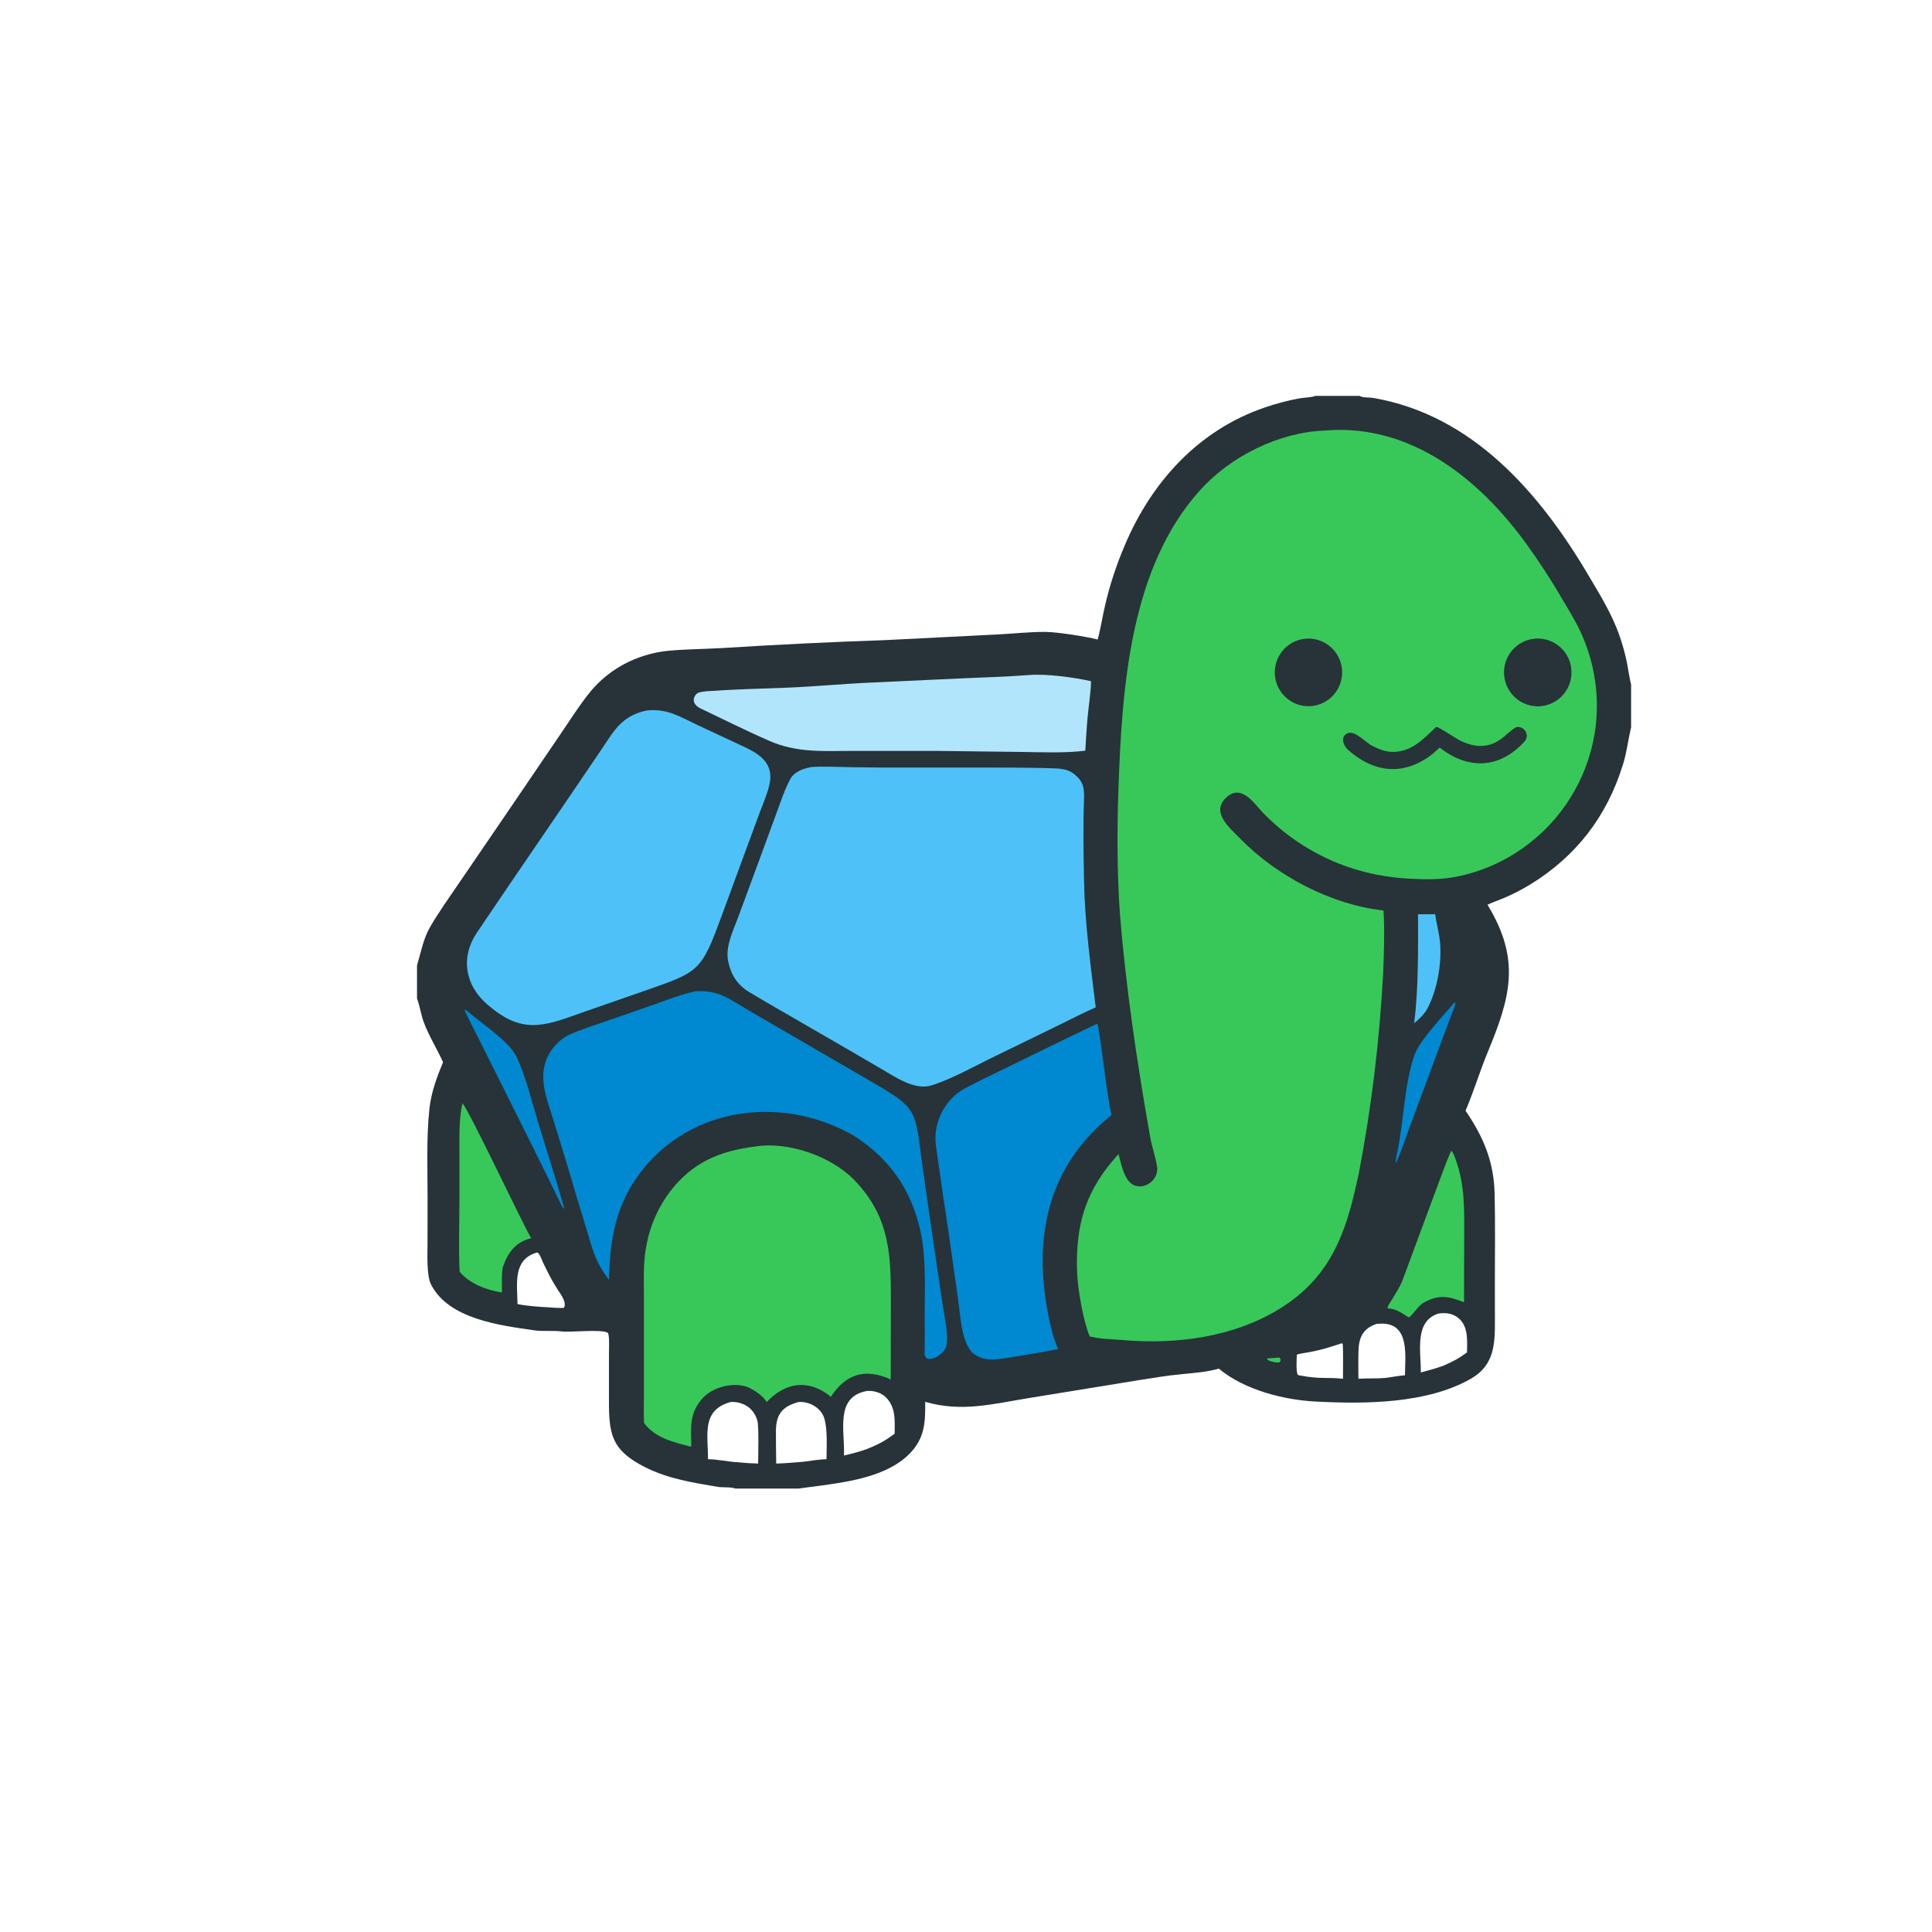
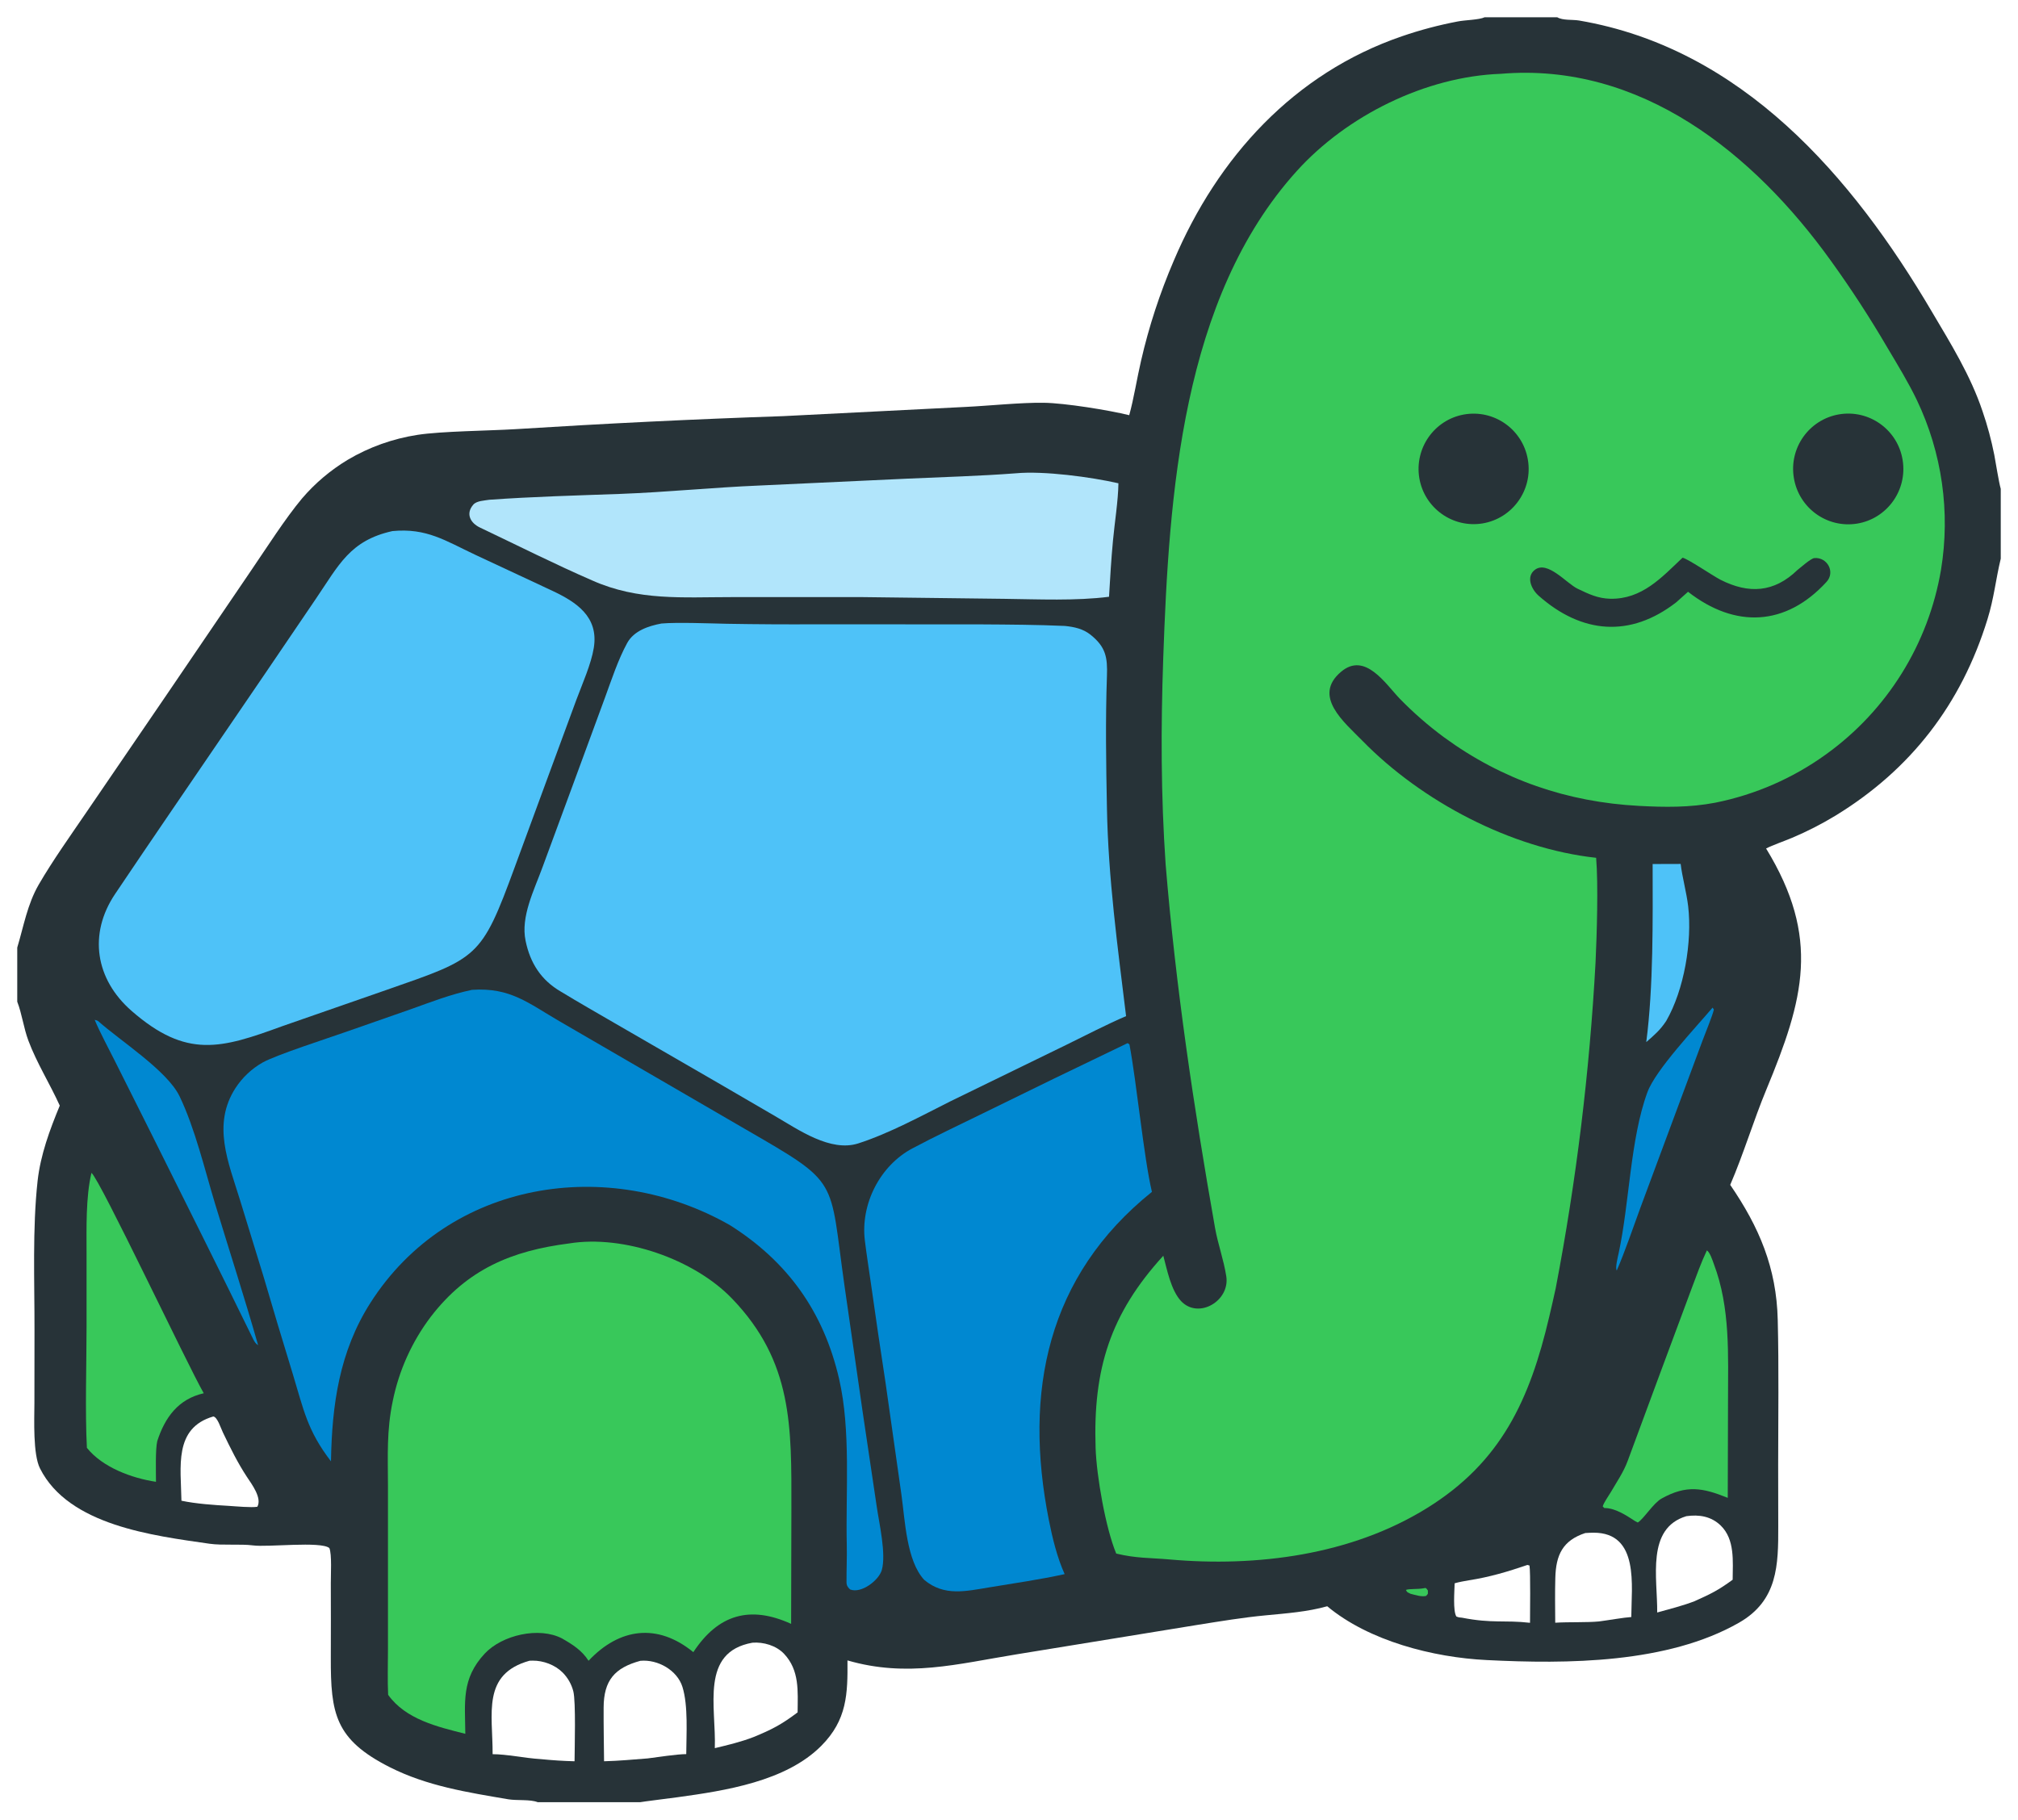
- <svg xmlns="http://www.w3.org/2000/svg" width="366" height="366" viewBox="0 0 366 366">
+ <svg xmlns="http://www.w3.org/2000/svg" width="234" height="211" viewBox="77 73 234 211">
  <g transform="translate(79,75)">
    <g transform="matrix(1,0,0,1,0,0)">
      <path d="M170.16,0L178.57,0C179.21,0.39 180.35,0.25 181.11,0.38C199.97,3.6 212.76,18.42 222.02,34.16C224.19,37.83 226.5,41.54 227.89,45.7C228.46,47.35 228.91,49.04 229.25,50.75C229.43,51.69 229.77,53.9 230,54.69L230,62.79C229.41,65.23 229.23,67.33 228.46,69.82C225.42,79.68 219.56,87.26 210.82,92.6C209.22,93.57 207.54,94.43 205.81,95.16C204.94,95.53 203.54,96.01 202.79,96.4C209.13,106.78 207.17,113.86 202.82,124.36C201.34,127.92 200.18,131.82 198.63,135.41C201.98,140.3 204,145.02 204.14,151.07C204.28,156.67 204.19,162.3 204.19,167.9L204.2,175C204.21,179.49 204.16,183.6 199.66,186.18C191.36,190.93 179.72,190.99 170.4,190.52C164.2,190.22 156.73,188.31 151.9,184.28C149.59,184.93 147.18,185.1 144.8,185.33C142.14,185.58 139.5,186.02 136.86,186.44L115.85,189.86C109.02,190.97 103.18,192.57 96.27,190.56C96.3,194.44 96.23,197.45 93.24,200.46C89.13,204.6 82.07,205.67 76.55,206.43C76.12,206.49 72.39,206.96 72.25,207L60.34,207C59.5,206.66 57.96,206.83 56.96,206.67C52.21,205.86 47.54,205.14 43.19,202.94C36.85,199.73 36.34,196.73 36.36,190.24C36.37,187.37 36.37,184.5 36.36,181.63C36.35,180.68 36.5,178.24 36.19,177.53C35.2,176.71 29.03,177.46 27.31,177.22C25.95,177.04 23.73,177.24 22.3,177.03C15.78,176.09 5.97,174.92 2.64,168.3C1.81,166.66 1.98,162.64 1.99,160.72L2,152.24C2.01,146.62 1.75,140.51 2.36,134.95C2.7,131.91 3.77,129.03 4.93,126.22C3.79,123.69 2.27,121.3 1.29,118.68C0.74,117.21 0.55,115.59 0,114.17L0,107.89C0.75,105.41 1.16,102.9 2.49,100.59C4.13,97.77 6.13,94.97 7.97,92.27L17.25,78.68L27.14,64.13C28.91,61.54 31.07,58.14 33.02,55.81C34.53,54.04 36.32,52.53 38.31,51.33C40.8,49.85 43.56,48.87 46.42,48.43C49.22,48 54.66,47.96 57.77,47.77C68.11,47.12 78.46,46.61 88.81,46.26L109.99,45.19C112.7,45.06 116.4,44.67 119.03,44.71C121.47,44.74 126.61,45.57 128.94,46.15C129.46,44.3 129.85,41.82 130.31,39.85C131.22,35.88 132.49,32 134.1,28.25C139.19,16.24 148.05,6.5 160.55,2.21C162.67,1.48 164.83,0.91 167.03,0.49C167.87,0.32 169.5,0.31 170.16,0Z" fill="rgba(39,51,56,1)" />
    </g>
    <g transform="matrix(1,0,0,1,125.0127,6.440275)">
      <path d="M47.01,0.12C63.22,-1.25 76.35,9.34 85.31,21.83C87.65,25.08 89.83,28.43 91.85,31.89C92.98,33.79 94.33,36 95.27,37.98C98.18,44.09 99.16,50.95 98.06,57.64C96.6,66.26 91.81,73.95 84.73,79.04C80.9,81.81 76.52,83.72 71.88,84.65C68.9,85.22 66.03,85.18 63.04,85.02C54.74,84.58 47.18,82 40.44,77.07C38.61,75.72 36.89,74.22 35.3,72.59C33.64,70.86 31.28,67.12 28.5,69.46C25.12,72.3 28.89,75.34 30.96,77.46C37.85,84.51 48.22,89.97 58.07,91.04C58.33,94.18 58.15,100.01 58,103.19C57.31,115.88 55.77,128.5 53.38,140.97C53.14,142.07 52.89,143.17 52.63,144.27C50.38,153.86 47.07,161.13 38.43,166.47C29.65,171.91 18.71,173.31 8.58,172.41C6.29,172.21 4.75,172.29 2.42,171.73C1.18,168.75 0.14,162.72 0.03,159.5C-0.28,150.31 1.74,143.92 7.88,137.19C8.32,138.83 8.77,141.18 9.93,142.44C11.95,144.6 15.64,142.43 15.18,139.56C14.88,137.64 14.21,135.83 13.88,133.97C11.42,120.04 9.31,105.91 8.15,91.8C7.6,83.78 7.59,75.98 7.87,67.94C8.54,48.96 10.01,26.16 23.36,11.39C29.19,4.94 38.33,0.43 47.01,0.12Z" fill="rgba(56,200,90,1)" />
    </g>
    <g transform="matrix(1,0,0,1,205.9203,45.96687)">
      <path d="M5.31,0.09C8.81,-0.51 12.13,1.86 12.7,5.37C13.28,8.88 10.9,12.2 7.4,12.76C3.92,13.31 0.66,10.94 0.09,7.46C-0.49,3.98 1.85,0.69 5.31,0.09Z" fill="rgba(39,51,56,1)" />
    </g>
    <g transform="matrix(1,0,0,1,162.4928,45.97016)">
      <path d="M5.26,0.1C8.75,-0.52 12.07,1.82 12.67,5.32C13.28,8.82 10.92,12.14 7.43,12.73C3.97,13.3 0.69,10.97 0.09,7.5C-0.5,4.02 1.81,0.72 5.26,0.1Z" fill="rgba(39,51,56,1)" />
    </g>
    <g transform="matrix(1,0,0,1,175.4292,62.67931)">
      <path d="M17.67,0C18.24,0.09 21.27,2.15 22.06,2.55C25.36,4.23 28.3,4.04 31,1.42C31.37,1.14 32.54,0.08 32.96,0.04C34.46,-0.08 35.41,1.66 34.37,2.8C29.66,7.95 23.78,8.22 18.31,3.95L16.93,5.18C11.61,9.3 5.99,8.83 0.99,4.41C0.14,3.66 -0.5,2.21 0.54,1.41C2.01,0.28 4.2,2.96 5.49,3.59C6.79,4.21 7.85,4.73 9.31,4.76C12.98,4.82 15.25,2.29 17.67,0Z" fill="rgba(39,51,56,1)" />
    </g>
    <g transform="matrix(1,0,0,1,58.81651,70.2404)">
      <path d="M15.88,0.07C17.69,-0.09 21.56,0.06 23.47,0.1C26.94,0.16 30.4,0.18 33.87,0.16L53,0.17C56.18,0.19 59.47,0.21 62.65,0.35C63.75,0.46 64.78,0.68 65.65,1.38C67.41,2.79 67.62,4.01 67.54,6.16C67.36,11.27 67.44,16.36 67.54,21.47C67.69,29.6 68.78,37.57 69.76,45.6C67.6,46.52 64.95,47.89 62.81,48.94L49.37,55.49C45.99,57.19 42.26,59.22 38.71,60.36C35.49,61.4 31.78,58.78 29.08,57.21L22.45,53.35L10.64,46.52C8.5,45.28 6.33,44.04 4.22,42.76C1.93,41.43 0.66,39.45 0.13,36.87C-0.46,34.06 1.12,31 2.08,28.36L5.6,18.82L9.34,8.65C10.1,6.58 10.85,4.27 11.91,2.33C12.69,0.91 14.38,0.35 15.88,0.07Z" fill="rgba(78,194,248,1)" />
    </g>
    <g transform="matrix(1,0,0,1,9.462711,59.53065)">
      <path d="M34.04,0.06C38.02,-0.32 40.18,1.18 43.65,2.81L52.64,7.01C55.32,8.28 57.99,9.97 57.39,13.61C57.09,15.48 56.05,17.8 55.37,19.63L52.02,28.72L48.23,39.02C44.33,49.65 43.99,49.56 33.36,53.27L21.29,57.47C14.18,60.07 10.18,61.28 3.79,55.7C-0.4,52.04 -1.24,46.8 1.88,42.15C3.95,39.07 6.06,35.96 8.16,32.88L19.26,16.61L25.18,7.89C27.83,4 29.11,1.15 34.04,0.06Z" fill="rgba(78,194,248,1)" />
    </g>
    <g transform="matrix(1,0,0,1,42.96651,141.9919)">
      <path d="M21.04,0.21C27.34,-0.81 35.52,2.03 39.93,6.62C46.97,13.94 46.81,21.46 46.8,30.93L46.77,44.33C42,42.16 38.31,43.23 35.43,47.61C31.28,44.22 26.87,44.79 23.28,48.61C22.52,47.41 21.41,46.71 20.22,46.03C17.56,44.63 13.26,45.61 11.23,47.79C8.51,50.72 8.96,53.43 8.99,57.08C5.75,56.27 2.07,55.4 0.04,52.56C-0.04,51.01 0.02,48.93 0.02,47.32L0.02,37.4L0.02,28.23C0.01,24.77 -0.14,21.93 0.57,18.52C1.29,14.95 2.8,11.6 4.99,8.71C9.23,3.2 14.36,1.06 21.04,0.21Z" fill="rgba(56,200,90,1)" />
    </g>
    <g transform="matrix(1,0,0,1,23.90924,112.7631)">
      <path d="M28.82,0.03C33.28,-0.27 35.34,1.57 39.03,3.71L48.93,9.46L60.5,16.18C71.6,22.6 70.22,21.72 72.01,34.31L74.12,48.97L75.75,59.93C76.03,61.88 76.87,65.45 76.34,67.32C76.01,68.49 73.98,70.08 72.67,69.57C72.4,69.32 72.25,69.12 72.25,68.73C72.24,67.32 72.31,65.82 72.28,64.42C72.14,58.25 72.77,51.15 71.39,45.15C69.59,37.36 65.42,31.54 58.73,27.32C44.64,19.28 26.13,22.07 17.03,36.35C13.45,41.98 12.58,48.12 12.47,54.71C9.71,51.12 9.3,48.71 8.02,44.51C6.87,40.77 5.74,37.01 4.64,33.25L1.91,24.37C0.58,20.04 -1.34,15.67 1.39,11.43C2.19,10.2 3.27,9.18 4.54,8.46C6.1,7.58 12.24,5.6 14.22,4.9L21.72,2.28C24.13,1.42 26.32,0.56 28.82,0.03Z" fill="rgba(0,136,209,1)" />
    </g>
    <g transform="matrix(1,0,0,1,98.21317,118.9727)">
      <path d="M30.54,0C30.61,0.05 30.68,0.1 30.75,0.14C31.58,4.48 32.42,13.3 33.36,17.25C21.22,27 18.45,40.42 21.41,55.32C21.82,57.38 22.37,59.66 23.24,61.58C20.39,62.21 17.43,62.63 14.54,63.11C11.79,63.56 9.27,64.19 6.96,62.25C4.9,60.05 4.73,55.32 4.31,52.34L2.46,39.31C1.88,35.53 1.32,31.75 0.79,27.97C0.55,26.29 0.27,24.51 0.07,22.88C-0.44,18.67 1.82,14.21 5.58,12.21C8.19,10.82 11.03,9.48 13.73,8.16C19.32,5.41 24.92,2.69 30.54,0Z" fill="rgba(0,136,209,1)" />
    </g>
    <g transform="matrix(1,0,0,1,52.42884,52.81755)">
      <path d="M63.38,0.07C66.58,-0.23 72.08,0.5 75.26,1.23C75.23,3.28 74.82,5.79 74.63,7.86C74.42,10.07 74.3,12.18 74.17,14.39C70.37,14.88 65.93,14.68 62.04,14.63L45.62,14.43L30.42,14.43C24.73,14.43 19.61,14.88 14.27,12.51C9.94,10.63 5.51,8.4 1.24,6.37C0.13,5.85 -0.47,4.77 0.45,3.71C0.85,3.25 1.74,3.24 2.31,3.14C7.31,2.78 12.55,2.64 17.53,2.46C22.89,2.26 28.29,1.71 33.62,1.49L50.83,0.69C55.04,0.5 59.18,0.39 63.38,0.07Z" fill="rgba(177,229,251,1)" />
    </g>
    <g transform="matrix(1,0,0,1,7.966222,134.0166)">
      <path d="M0.64,0C1.65,0.81 11.75,22.24 13.66,25.56C10.71,26.23 9.16,28.36 8.27,31.11C8.04,32.05 8.12,34.72 8.12,35.83C5.32,35.41 1.92,34.16 0.11,31.89C-0.11,27.71 0.07,22.17 0.07,17.86L0.07,9.36C0.07,6.45 -0.03,2.81 0.64,0Z" fill="rgba(56,200,90,1)" />
    </g>
    <g transform="matrix(1,0,0,1,183.8444,143.0074)">
      <path d="M12.08,0C12.44,0.24 12.72,1.12 12.88,1.56C14.82,6.68 14.53,12.13 14.53,17.48L14.5,28.7C11.6,27.53 9.72,27.17 6.83,28.78C5.87,29.31 4.76,31.14 4.07,31.56L3.76,31.4C2.71,30.72 1.44,29.87 0.18,29.88L0,29.69C0.16,29.19 0.64,28.55 0.92,28.07C1.62,26.87 2.43,25.7 2.91,24.38C5.37,17.7 7.85,11.04 10.33,4.37C10.88,2.9 11.41,1.42 12.08,0Z" fill="rgba(56,200,90,1)" />
    </g>
    <g transform="matrix(1,0,0,1,8.979074,116.2713)">
      <path d="M0,0C0.09,0.02 0.35,0.09 0.42,0.16C2.92,2.4 8.4,5.88 9.84,8.86C11.64,12.6 12.77,17.41 13.98,21.4C15.64,26.85 17.4,32.29 18.95,37.73C18.68,37.58 18.52,37.31 18.38,37.03C14.52,29.13 10.58,21.26 6.66,13.39L2.35,4.79C1.65,3.38 0.59,1.43 0,0Z" fill="rgba(0,136,209,1)" />
    </g>
    <g transform="matrix(1,0,0,1,55.00301,190.5866)">
      <path d="M4.4,0.01C4.52,0.01 4.65,0 4.77,0C6,-0.01 7.35,0.49 8.23,1.37C8.84,1.98 9.27,2.74 9.48,3.57C9.78,4.79 9.63,10.08 9.62,11.67C8.31,11.64 7,11.55 5.69,11.42C3.84,11.31 1.7,10.84 0.12,10.85C0.14,6.15 -1.16,1.56 4.4,0.01Z" fill="rgba(255,255,255,1)" />
    </g>
    <g transform="matrix(1,0,0,1,67.99496,190.5864)">
      <path d="M4.26,0.02C6.29,-0.17 8.54,1.12 9.14,3.05C9.82,5.23 9.59,8.55 9.58,10.84C8.46,10.85 6.28,11.19 5.1,11.34C3.44,11.47 1.71,11.63 0.05,11.67C0.03,9.61 -0.01,7.52 0,5.45C0.01,2.29 1.28,0.83 4.26,0.02Z" fill="rgba(255,255,255,1)" />
    </g>
    <g transform="matrix(1,0,0,1,80.73739,188.4962)">
      <path d="M4.51,0.01C5.8,-0.09 7.27,0.34 8.18,1.3C9.99,3.22 9.77,5.64 9.75,8.09C7.9,9.49 6.73,10.1 4.62,10.96C3.14,11.53 1.68,11.87 0.15,12.24C0.32,7.44 -1.58,1.1 4.51,0.01Z" fill="rgba(255,255,255,1)" />
    </g>
    <g transform="matrix(1,0,0,1,178.3192,175.7488)">
      <path d="M3.5,0.04C3.82,0.02 4.14,0 4.45,0C9.81,-0.02 8.85,6.21 8.84,9.78C8,9.83 6.06,10.17 5.11,10.29C3.7,10.43 1.62,10.34 0.02,10.44C0.01,8.71 -0.02,6.97 0.03,5.24C0.1,2.58 0.88,0.91 3.5,0.04Z" fill="rgba(255,255,255,1)" />
    </g>
    <g transform="matrix(1,0,0,1,190.0133,173.7633)">
      <path d="M3.53,0.07C5,-0.14 6.41,0.08 7.52,1.16C9.18,2.78 8.91,5.32 8.9,7.44C7.22,8.67 6.37,9.08 4.48,9.93C3.14,10.45 1.55,10.85 0.15,11.24C0.19,7.24 -1.15,1.48 3.53,0.07Z" fill="rgba(255,255,255,1)" />
    </g>
    <g transform="matrix(1,0,0,1,185.4052,114.8535)">
      <path d="M11.18,0L11.33,0.23C11.17,0.94 10.32,3 10.02,3.81L7.1,11.66L2.82,23.18C1.99,25.43 1.01,28.34 0.07,30.48C-0.14,30.24 0.2,28.87 0.29,28.47C1.54,22.69 1.63,15.24 3.62,9.82C4.57,7.22 9.23,2.31 11.18,0Z" fill="rgba(0,136,209,1)" />
    </g>
    <g transform="matrix(1,0,0,1,188.8941,98.19172)">
      <path d="M0.74,0.01L3.99,0C4.17,1.52 4.67,3.3 4.86,4.91C5.34,9.03 4.39,14.61 2.32,18.2C1.61,19.28 0.95,19.83 0,20.66C0.84,14.22 0.75,6.46 0.74,0.01Z" fill="rgba(78,194,248,1)" />
    </g>
    <g transform="matrix(1,0,0,1,18.93945,162.27)">
      <path d="M3.8,0C4.29,0.09 4.67,1.38 4.92,1.88C5.77,3.65 6.62,5.38 7.7,7.02C8.25,7.85 9.47,9.46 8.9,10.47C8.24,10.59 6.38,10.42 5.62,10.37C3.86,10.27 1.81,10.13 0.1,9.77C0.04,5.87 -0.82,1.34 3.8,0Z" fill="rgba(255,255,255,1)" />
    </g>
    <g transform="matrix(1,0,0,1,166.615,179.4878)">
      <path d="M8.5,0L8.74,0.07C8.87,0.88 8.8,5.63 8.8,6.71C5.79,6.37 4.46,6.81 0.92,6.12C0.61,6.09 0.57,6.1 0.26,5.98C-0.15,5.33 0.04,3.04 0.06,2.13C0.56,1.98 1.2,1.87 1.72,1.78C4.11,1.41 6.22,0.78 8.5,0Z" fill="rgba(255,255,255,1)" />
    </g>
    <g transform="matrix(1,0,0,1,161.0277,182.156)">
      <path d="M2.27,0C2.41,0.08 2.43,0.14 2.54,0.29C2.54,0.77 2.61,0.62 2.33,0.93C1.74,1.04 1.15,0.83 0.54,0.68C0.15,0.47 0.16,0.56 0,0.23C0.4,0.07 1.33,0.18 2.1,0.03L2.27,0Z" fill="rgba(56,200,90,1)" />
    </g>
  </g>
</svg>
